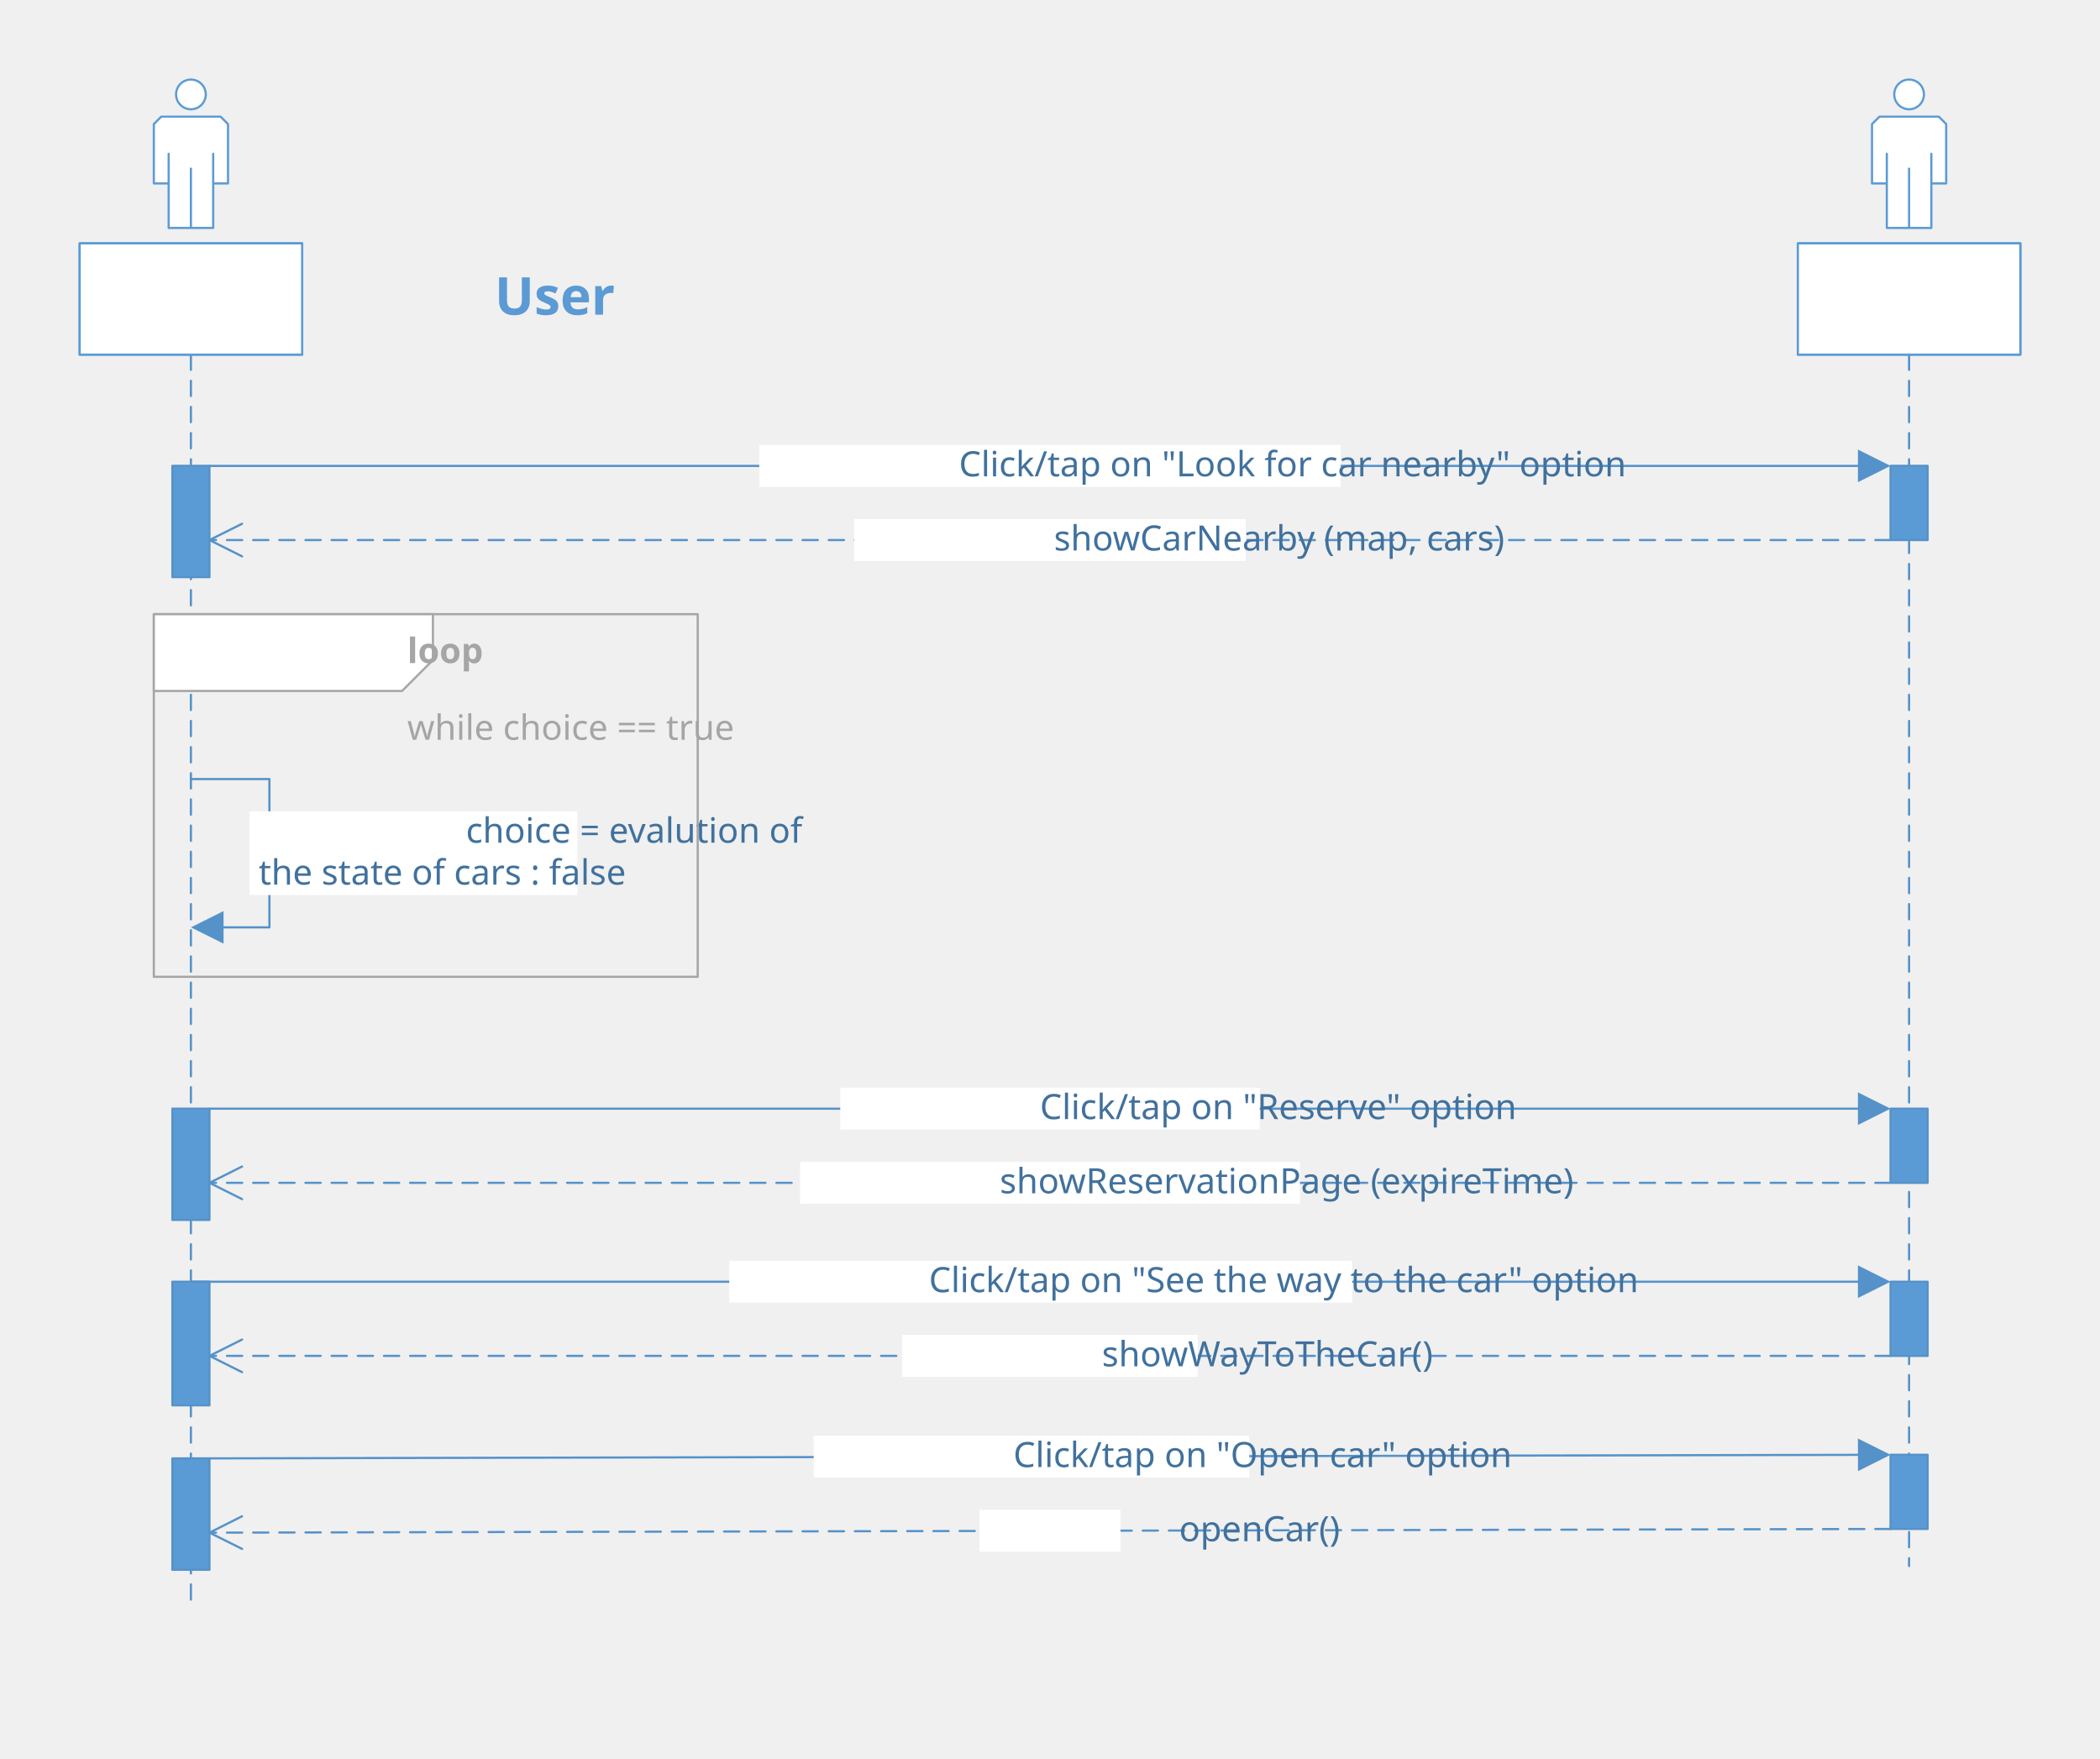
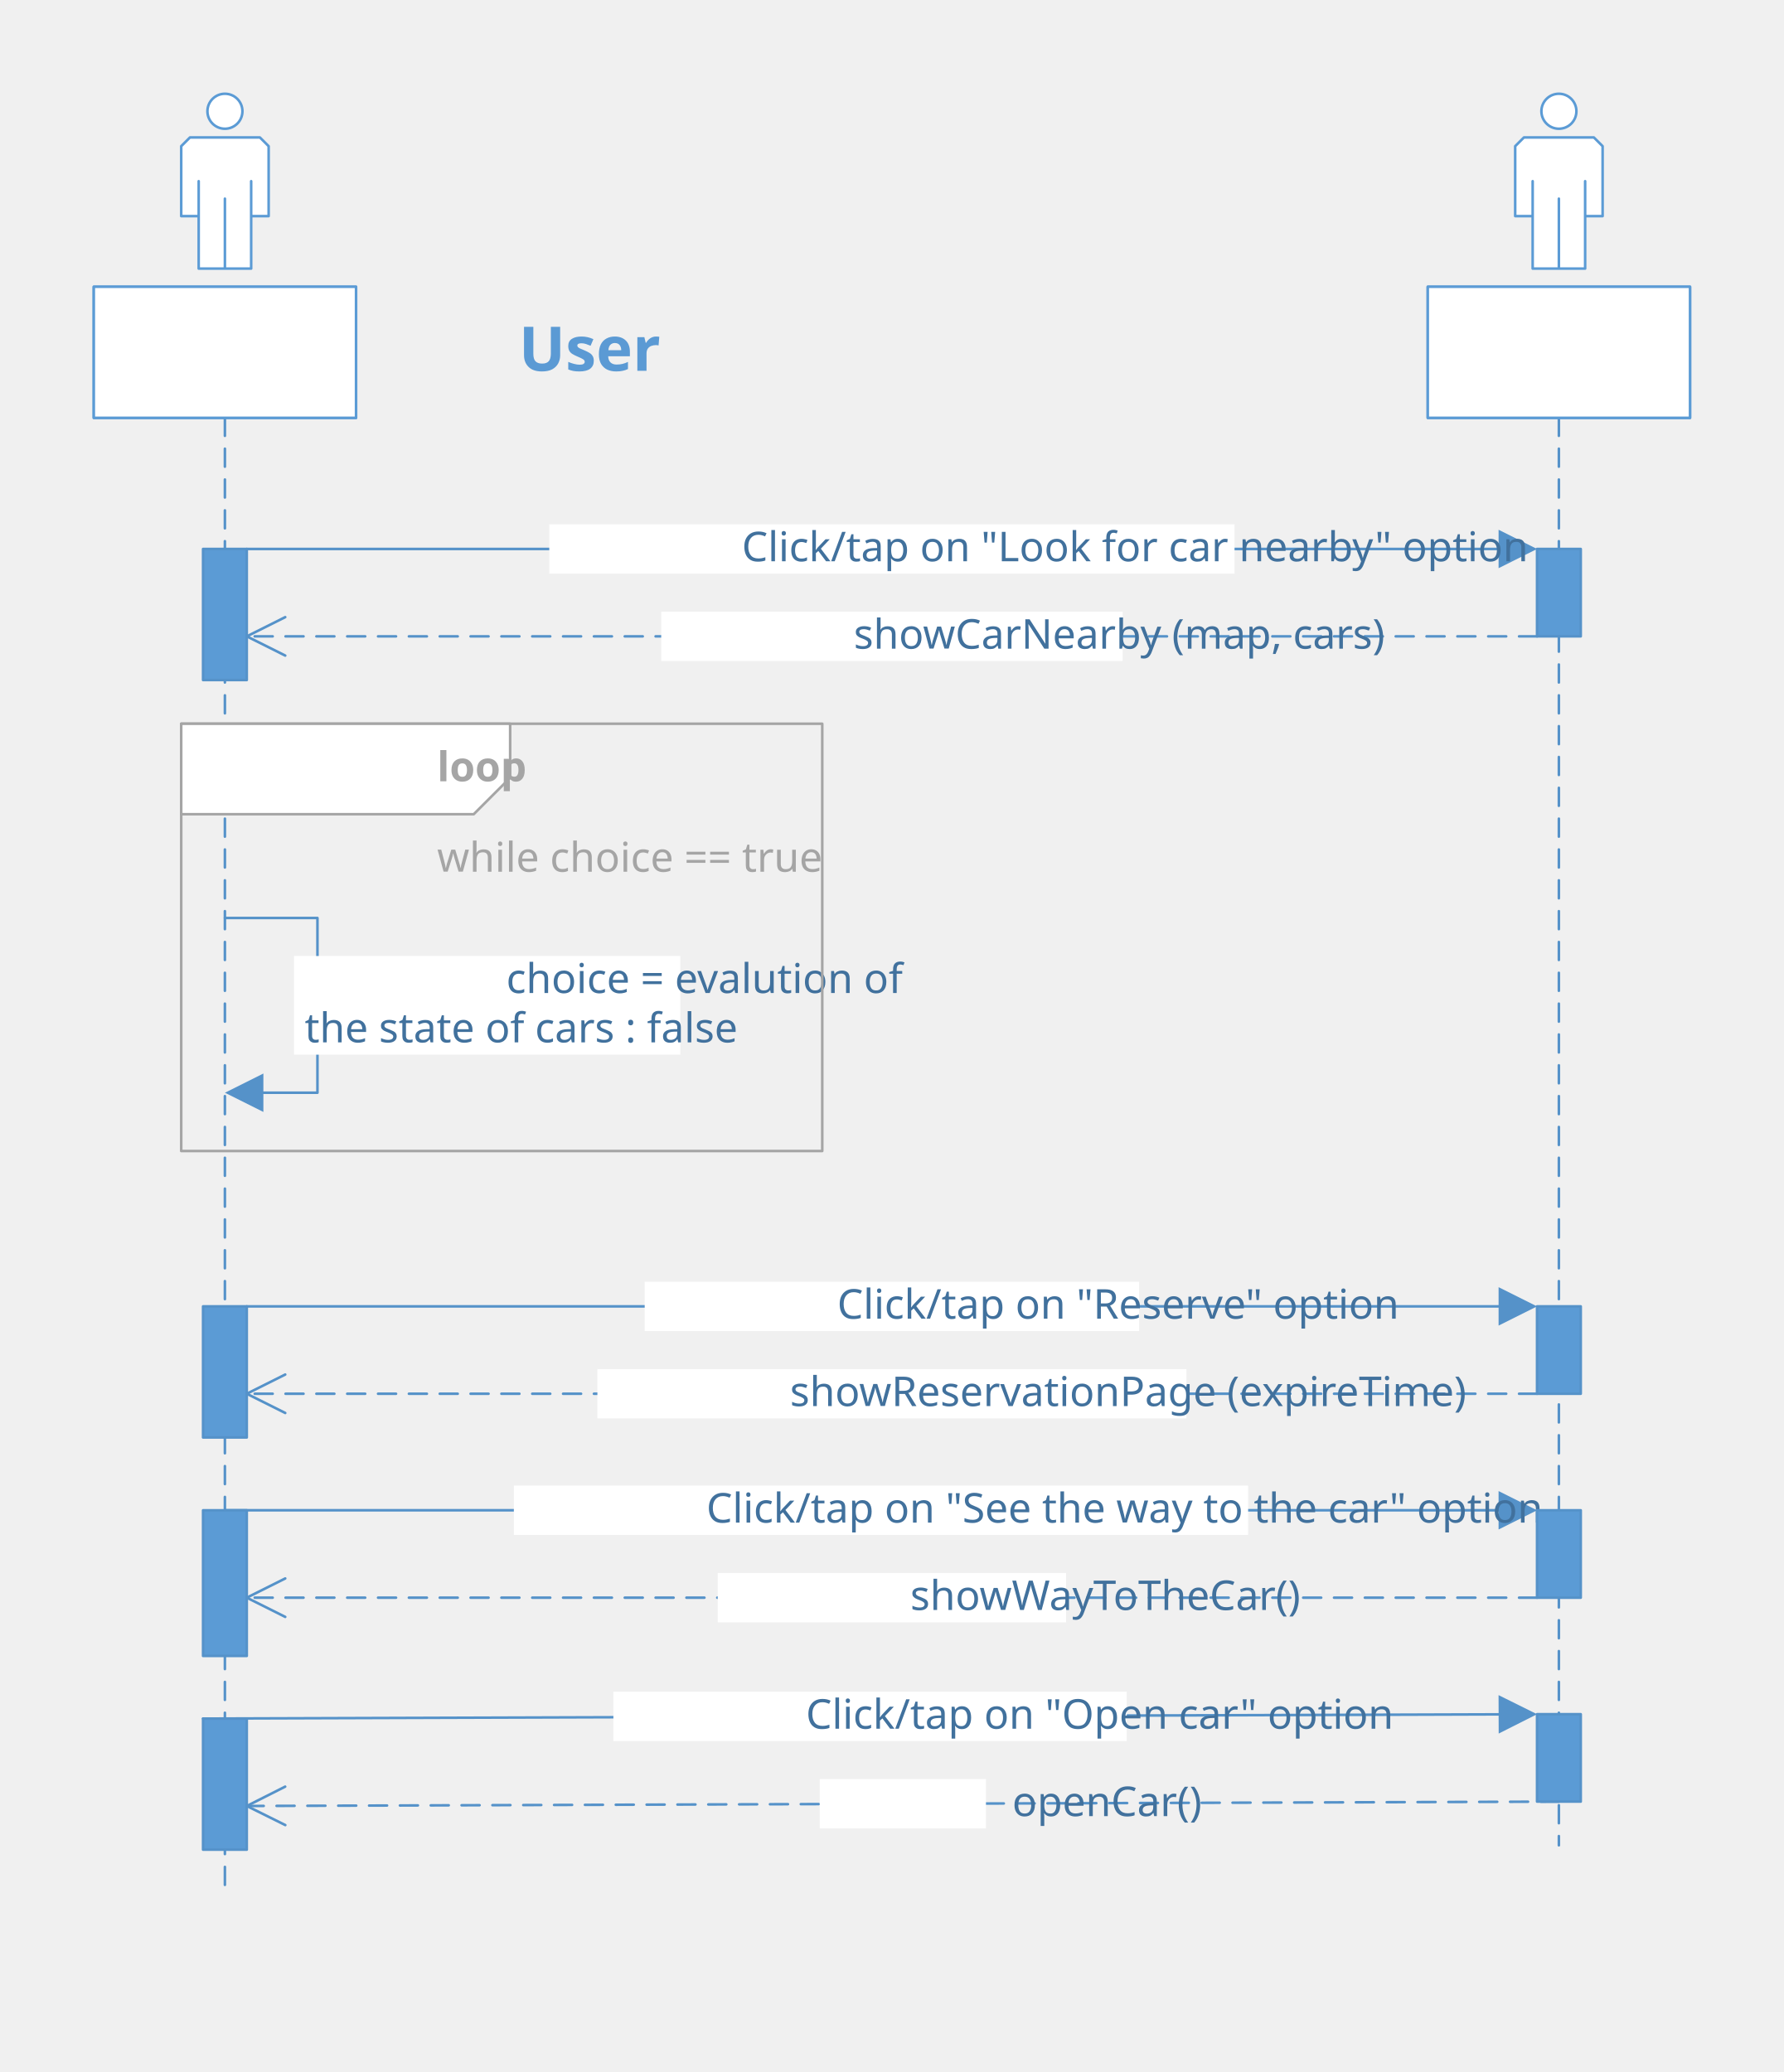
- <svg xmlns="http://www.w3.org/2000/svg" xmlns:ns1="http://schemas.microsoft.com/visio/2003/SVGExtensions/" xmlns:xlink="http://www.w3.org/1999/xlink" width="6.688in" height="5.6in" viewBox="0 0 481.539 403.235" xml:space="preserve" color-interpolation-filters="sRGB" class="st15">
+ <svg xmlns="http://www.w3.org/2000/svg" xmlns:ns1="http://schemas.microsoft.com/visio/2003/SVGExtensions/" xmlns:xlink="http://www.w3.org/1999/xlink" width="4.82in" height="5.6in" viewBox="0 0 347.069 403.235" xml:space="preserve" color-interpolation-filters="sRGB" class="st15">
  <ns1:documentProperties ns1:langID="1040" ns1:metric="true" ns1:viewMarkup="false">
    <ns1:userDefs>
      <ns1:ud ns1:nameU="msvNoAutoConnect" ns1:prompt="" ns1:val="VT0(1):26" />
    </ns1:userDefs>
  </ns1:documentProperties>
  <style type="text/css">
	
		.st1 {fill:#ffffff;stroke:#5b9bd5;stroke-linecap:round;stroke-linejoin:round;stroke-width:0.5}
		.st2 {stroke:#5592c9;stroke-dasharray:3.5,2.5;stroke-linecap:round;stroke-linejoin:round;stroke-width:0.5}
		.st3 {fill:#5b9ad4;font-family:Calibri;font-size:1em;font-weight:bold}
- 		.st4 {marker-end:url(#mrkr4-33);stroke:#5592c9;stroke-linecap:round;stroke-linejoin:round;stroke-width:0.5}
+ 		.st4 {marker-end:url(#mrkr4-32);stroke:#5592c9;stroke-linecap:round;stroke-linejoin:round;stroke-width:0.5}
		.st5 {fill:#5592c9;fill-opacity:1;stroke:#5592c9;stroke-opacity:1;stroke-width:0.134}
		.st6 {fill:#ffffff;stroke:none;stroke-linecap:butt;stroke-width:7.2}
		.st7 {fill:#41719d;font-family:Calibri;font-size:0.667em}
- 		.st8 {marker-end:url(#mrkr3-41);stroke:#5592c9;stroke-dasharray:3.5,2.5;stroke-linecap:round;stroke-linejoin:round;stroke-width:0.5}
+ 		.st8 {marker-end:url(#mrkr3-40);stroke:#5592c9;stroke-dasharray:3.5,2.5;stroke-linecap:round;stroke-linejoin:round;stroke-width:0.5}
		.st9 {font-size:1em}
		.st10 {fill:#a5a5a5;fill-opacity:0;stroke:#a5a5a5;stroke-linecap:round;stroke-linejoin:round;stroke-width:0.5}
		.st11 {fill:#ffffff;stroke:#a5a5a5;stroke-linecap:round;stroke-linejoin:round;stroke-width:0.5}
		.st12 {fill:#a5a5a5;font-family:Calibri;font-size:0.667em;font-weight:bold}
		.st13 {fill:#a5a5a5;font-family:Calibri;font-size:0.667em}
		.st14 {fill:#5b9bd5;stroke:#5592c9;stroke-linecap:round;stroke-linejoin:round;stroke-width:0.5}
		.st15 {fill:none;fill-rule:evenodd;font-size:12px;overflow:visible;stroke-linecap:square;stroke-miterlimit:3}
	
	</style>
  <defs id="Markers">
    <g id="lend4">
      <path d="M 2 1 L 0 0 L 2 -1 L 2 1 " style="stroke:none" />
    </g>
-     <marker id="mrkr4-33" class="st5" ns1:arrowType="4" ns1:arrowSize="3" ns1:setback="14.96" refX="-14.96" orient="auto" markerUnits="strokeWidth" overflow="visible">
+     <marker id="mrkr4-32" class="st5" ns1:arrowType="4" ns1:arrowSize="3" ns1:setback="14.96" refX="-14.96" orient="auto" markerUnits="strokeWidth" overflow="visible">
      <use xlink:href="#lend4" transform="scale(-7.48,-7.48) " />
    </marker>
    <g id="lend3">
      <path d="M 2 1 L 0 0 L 2 -1 " style="stroke-linecap:round;stroke-linejoin:round;fill:none" />
    </g>
-     <marker id="mrkr3-41" class="st5" ns1:arrowType="3" ns1:arrowSize="3" orient="auto" markerUnits="strokeWidth" overflow="visible">
+     <marker id="mrkr3-40" class="st5" ns1:arrowType="3" ns1:arrowSize="3" orient="auto" markerUnits="strokeWidth" overflow="visible">
      <use xlink:href="#lend3" transform="scale(-7.48,-7.48) " />
    </marker>
  </defs>
  <g ns1:mID="0" ns1:index="1" ns1:groupContext="foregroundPage">
    <ns1:userDefs>
      <ns1:ud ns1:nameU="msvThemeOrder" ns1:val="VT0(0):26" />
    </ns1:userDefs>
    <ns1:pageProperties ns1:drawingScale="0.0393701" ns1:pageScale="0.0393701" ns1:drawingUnits="24" ns1:shadowOffsetX="8.50394" ns1:shadowOffsetY="-8.50394" />
    <ns1:layer ns1:name="Connettore" ns1:index="0" />
-     <g id="group1000-1" transform="translate(18.25,-43.2688)" ns1:mID="1000" ns1:groupContext="group">
-       <g id="group6-2" transform="translate(-4.39648E-14,-278.646)" ns1:mID="6" ns1:groupContext="group">
+     <g id="group6-1" transform="translate(18.25,-321.915)" ns1:mID="6" ns1:groupContext="group">
+       <ns1:userDefs>
+         <ns1:ud ns1:nameU="visVersion" ns1:prompt="" ns1:val="VT0(15):26" />
+         <ns1:ud ns1:nameU="ShowActor" ns1:prompt="" ns1:val="VT0(1):5" />
+         <ns1:ud ns1:nameU="ShowDestruction" ns1:prompt="" ns1:val="VT0(0):5" />
+       </ns1:userDefs>
+       <g id="shape7-2" ns1:mID="7" ns1:groupContext="shape">
+         <rect x="0" y="377.724" width="51.024" height="25.512" class="st1" />
+       </g>
+       <g id="shape8-4" ns1:mID="8" ns1:groupContext="shape" transform="translate(17.0079,-29.0551)">
+         <path d="M3.4 403.24 L3.4 386.23 L3.4 393.03 L0 393.03 L0 379.42 L1.7 377.72 L15.31 377.72 L17.01 379.42 L17.01 393.03         L13.61 393.03 L13.61 386.23 L13.61 403.24 L8.5 403.24 L8.5 389.63 L8.5 403.24 L3.4 403.24 ZM11.91 372.62         A3.402 3.402 -180 1 0 5.1 372.62 A3.402 3.402 -180 1 0 11.91 372.62 Z" class="st1" />
+       </g>
+       <g id="shape9-6" ns1:mID="9" ns1:groupContext="shape" transform="translate(17.0079,303.915)">
+ 				</g>
+       <g id="shape10-8" ns1:mID="10" ns1:groupContext="shape" transform="translate(428.747,403.235) rotate(90)">
+         <path d="M0 403.24 L286.3 403.24" class="st2" />
+       </g>
+       <g id="shape6-11" ns1:mID="6" ns1:groupContext="groupContent">
+         <ns1:textBlock ns1:margins="rect(4,4,4,4)" ns1:tabSpace="42.5197" />
+         <ns1:textRect cx="25.512" cy="390.479" width="51.03" height="25.512" />
+         <rect x="0" y="377.724" width="51.024" height="25.512" class="st1" />
+         <text x="14.05" y="394.08" class="st3" ns1:langID="1040">
+           <ns1:paragraph ns1:horizAlign="1" />
+           <ns1:tabList />User</text>
+       </g>
+     </g>
+     <g id="group11-14" transform="translate(277.795,-321.915)" ns1:mID="11" ns1:groupContext="group">
+       <ns1:userDefs>
+         <ns1:ud ns1:nameU="visVersion" ns1:prompt="" ns1:val="VT0(15):26" />
+         <ns1:ud ns1:nameU="ShowActor" ns1:prompt="" ns1:val="VT0(1):5" />
+         <ns1:ud ns1:nameU="ShowDestruction" ns1:prompt="" ns1:val="VT0(0):5" />
+       </ns1:userDefs>
+       <g id="shape12-15" ns1:mID="12" ns1:groupContext="shape">
+         <rect x="0" y="377.724" width="51.024" height="25.512" class="st1" />
+       </g>
+       <g id="shape13-17" ns1:mID="13" ns1:groupContext="shape" transform="translate(17.0079,-29.0551)">
+         <path d="M3.4 403.24 L3.4 386.23 L3.4 393.03 L0 393.03 L0 379.42 L1.7 377.72 L15.31 377.72 L17.01 379.42 L17.01 393.03         L13.61 393.03 L13.61 386.23 L13.61 403.24 L8.5 403.24 L8.5 389.63 L8.5 403.24 L3.4 403.24 ZM11.91 372.62         A3.402 3.402 -180 1 0 5.1 372.62 A3.402 3.402 -180 1 0 11.91 372.62 Z" class="st1" />
+       </g>
+       <g id="shape14-19" ns1:mID="14" ns1:groupContext="shape" transform="translate(17.0079,295.411)">
+ 				</g>
+       <g id="shape15-21" ns1:mID="15" ns1:groupContext="shape" transform="translate(428.747,403.235) rotate(90)">
+         <path d="M0 403.24 L277.8 403.24" class="st2" />
+       </g>
+       <g id="shape11-24" ns1:mID="11" ns1:groupContext="groupContent">
+         <ns1:textBlock ns1:margins="rect(4,4,4,4)" ns1:tabSpace="42.5197" />
+         <ns1:textRect cx="25.512" cy="390.479" width="51.03" height="25.512" />
+         <rect x="0" y="377.724" width="51.024" height="25.512" class="st1" />
+         <text x="5.87" y="394.08" class="st3" ns1:langID="1040">
+           <ns1:paragraph ns1:horizAlign="1" />
+           <ns1:tabList />Sistema</text>
+       </g>
+     </g>
+     <g id="shape16-27" ns1:mID="16" ns1:groupContext="shape" ns1:layerMember="0" transform="translate(48.0138,-289.316)">
+       <ns1:userDefs>
+         <ns1:ud ns1:nameU="IsReturn" ns1:prompt="" ns1:val="VT0(0):5" />
+         <ns1:ud ns1:nameU="IsAsync" ns1:prompt="" ns1:val="VT0(0):26" />
+         <ns1:ud ns1:nameU="IsSelfMessage" ns1:prompt="" ns1:val="VT0(0):5" />
+         <ns1:ud ns1:nameU="visVersion" ns1:prompt="" ns1:val="VT0(15):26" />
+       </ns1:userDefs>
+       <ns1:textBlock ns1:margins="rect(4,4,4,4)" ns1:tabSpace="42.5197" />
+       <ns1:textRect cx="125.521" cy="396.149" width="143.14" height="17.604" />
+       <path d="M0 396.15 L243.56 396.15" class="st4" />
+       <rect ns1:rectContext="textBkgnd" x="58.857" y="391.349" width="133.327" height="9.6" class="st6" />
+       <text x="58.86" y="398.55" class="st7" ns1:langID="1040">
+         <ns1:paragraph ns1:horizAlign="1" />
+         <ns1:tabList />Click/tap on "Look for car nearby" option</text>
+     </g>
+     <g id="shape17-35" ns1:mID="17" ns1:groupContext="shape" ns1:layerMember="0" transform="translate(299.055,-272.308)">
+       <ns1:userDefs>
+         <ns1:ud ns1:nameU="IsReturn" ns1:prompt="" ns1:val="VT0(1):5" />
+         <ns1:ud ns1:nameU="IsAsync" ns1:prompt="" ns1:val="VT0(0):26" />
+         <ns1:ud ns1:nameU="IsSelfMessage" ns1:prompt="" ns1:val="VT0(0):5" />
+         <ns1:ud ns1:nameU="visVersion" ns1:prompt="" ns1:val="VT0(15):26" />
+       </ns1:userDefs>
+       <ns1:textBlock ns1:margins="rect(4,4,4,4)" ns1:tabSpace="42.5197" />
+       <ns1:textRect cx="-125.521" cy="396.149" width="99.59" height="17.604" />
+       <path d="M0 396.15 L-251.04 396.15" class="st8" />
+       <rect ns1:rectContext="textBkgnd" x="-170.405" y="391.349" width="89.77" height="9.6" class="st6" />
+       <text x="-170.41" y="398.55" class="st7" ns1:langID="1040">
+         <ns1:paragraph ns1:horizAlign="1" />
+         <ns1:tabList />showCarNearby (map, cars)</text>
+     </g>
+     <g id="shape22-43" ns1:mID="22" ns1:groupContext="shape" ns1:layerMember="0" transform="translate(36.6752,-224.592)">
+       <ns1:userDefs>
+         <ns1:ud ns1:nameU="IsReturn" ns1:prompt="" ns1:val="VT0(0):5" />
+         <ns1:ud ns1:nameU="IsAsync" ns1:prompt="" ns1:val="VT0(0):26" />
+         <ns1:ud ns1:nameU="IsSelfMessage" ns1:prompt="" ns1:val="VT0(1):5" />
+         <ns1:ud ns1:nameU="visVersion" ns1:prompt="" ns1:val="VT0(15):26" />
+       </ns1:userDefs>
+       <ns1:textBlock ns1:margins="rect(4,4,4,4)" ns1:tabSpace="42.5197" />
+       <ns1:textRect cx="58.11" cy="420.243" width="84.98" height="27.203" />
+       <path d="M7.09 403.24 L25.09 403.24 L25.09 437.25 L14.57 437.25" class="st4" />
+       <rect ns1:rectContext="textBkgnd" x="20.527" y="410.644" width="75.167" height="19.2" class="st6" />
+       <text x="24.37" y="417.84" class="st7" ns1:langID="1040">
+         <ns1:paragraph ns1:horizAlign="1" />
+         <ns1:tabList />choice = evalution of<ns1:newlineChar />
+         <tspan x="20.53" dy="1.2em" class="st9"> </tspan>the state of cars : false</text>
+     </g>
+     <g id="group23-51" transform="translate(35.2579,-179.237)" ns1:mID="23" ns1:groupContext="group">
+       <ns1:userDefs>
+         <ns1:ud ns1:nameU="visVersion" ns1:prompt="" ns1:val="VT0(15):26" />
+       </ns1:userDefs>
+       <g id="shape23-52" ns1:mID="23" ns1:groupContext="groupContent">
+         <rect x="0" y="320.086" width="124.724" height="83.15" class="st10" />
+       </g>
+       <g id="shape24-54" ns1:mID="24" ns1:groupContext="shape" transform="translate(0,-65.546)">
        <ns1:userDefs>
-           <ns1:ud ns1:nameU="visVersion" ns1:prompt="" ns1:val="VT0(15):26" />
-           <ns1:ud ns1:nameU="ShowActor" ns1:prompt="" ns1:val="VT0(1):5" />
-           <ns1:ud ns1:nameU="ShowDestruction" ns1:prompt="" ns1:val="VT0(0):5" />
-         </ns1:userDefs>
-         <g id="shape7-3" ns1:mID="7" ns1:groupContext="shape">
-           <rect x="0" y="377.724" width="51.024" height="25.512" class="st1" />
-         </g>
-         <g id="shape8-5" ns1:mID="8" ns1:groupContext="shape" transform="translate(17.0079,-29.0551)">
-           <path d="M3.4 403.24 L3.4 386.23 L3.4 393.03 L0 393.03 L0 379.42 L1.7 377.72 L15.31 377.72 L17.01 379.42 L17.01          393.03 L13.61 393.03 L13.61 386.23 L13.61 403.24 L8.5 403.24 L8.5 389.63 L8.5 403.24 L3.4 403.24          ZM11.91 372.62 A3.402 3.402 -180 1 0 5.1 372.62 A3.402 3.402 -180 1 0 11.91 372.62 Z" class="st1" />
-         </g>
-         <g id="shape9-7" ns1:mID="9" ns1:groupContext="shape" transform="translate(17.0079,303.915)">
- 					</g>
-         <g id="shape10-9" ns1:mID="10" ns1:groupContext="shape" transform="translate(428.747,403.235) rotate(90)">
-           <path d="M0 403.24 L286.3 403.24" class="st2" />
-         </g>
-         <g id="shape6-12" ns1:mID="6" ns1:groupContext="groupContent">
-           <ns1:textBlock ns1:margins="rect(4,4,4,4)" ns1:tabSpace="42.5197" />
-           <ns1:textRect cx="25.512" cy="390.479" width="51.03" height="25.512" />
-           <rect x="0" y="377.724" width="51.024" height="25.512" class="st1" />
-           <text x="14.05" y="394.08" class="st3" ns1:langID="1040">
-             <ns1:paragraph ns1:horizAlign="1" />
-             <ns1:tabList />User</text>
-         </g>
-       </g>
-       <g id="group11-15" transform="translate(394.016,-278.646)" ns1:mID="11" ns1:groupContext="group">
-         <ns1:userDefs>
-           <ns1:ud ns1:nameU="visVersion" ns1:prompt="" ns1:val="VT0(15):26" />
-           <ns1:ud ns1:nameU="ShowActor" ns1:prompt="" ns1:val="VT0(1):5" />
-           <ns1:ud ns1:nameU="ShowDestruction" ns1:prompt="" ns1:val="VT0(0):5" />
-         </ns1:userDefs>
-         <g id="shape12-16" ns1:mID="12" ns1:groupContext="shape">
-           <rect x="0" y="377.724" width="51.024" height="25.512" class="st1" />
-         </g>
-         <g id="shape13-18" ns1:mID="13" ns1:groupContext="shape" transform="translate(17.0079,-29.0551)">
-           <path d="M3.4 403.24 L3.4 386.23 L3.4 393.03 L0 393.03 L0 379.42 L1.7 377.72 L15.31 377.72 L17.01 379.42 L17.01          393.03 L13.61 393.03 L13.61 386.23 L13.61 403.24 L8.5 403.24 L8.5 389.63 L8.5 403.24 L3.4 403.24          ZM11.91 372.62 A3.402 3.402 -180 1 0 5.1 372.62 A3.402 3.402 -180 1 0 11.91 372.62 Z" class="st1" />
-         </g>
-         <g id="shape14-20" ns1:mID="14" ns1:groupContext="shape" transform="translate(17.0079,295.411)">
- 					</g>
-         <g id="shape15-22" ns1:mID="15" ns1:groupContext="shape" transform="translate(428.747,403.235) rotate(90)">
-           <path d="M0 403.24 L277.8 403.24" class="st2" />
-         </g>
-         <g id="shape11-25" ns1:mID="11" ns1:groupContext="groupContent">
-           <ns1:textBlock ns1:margins="rect(4,4,4,4)" ns1:tabSpace="42.5197" />
-           <ns1:textRect cx="25.512" cy="390.479" width="51.03" height="25.512" />
-           <rect x="0" y="377.724" width="51.024" height="25.512" class="st1" />
-           <text x="5.87" y="394.08" class="st3" ns1:langID="1040">
-             <ns1:paragraph ns1:horizAlign="1" />
-             <ns1:tabList />Sistema</text>
-         </g>
-       </g>
-       <g id="shape16-28" ns1:mID="16" ns1:groupContext="shape" ns1:layerMember="0" transform="translate(29.7638,-246.047)">
-         <ns1:userDefs>
-           <ns1:ud ns1:nameU="IsReturn" ns1:prompt="" ns1:val="VT0(0):5" />
-           <ns1:ud ns1:nameU="IsAsync" ns1:prompt="" ns1:val="VT0(0):26" />
-           <ns1:ud ns1:nameU="IsSelfMessage" ns1:prompt="" ns1:val="VT0(0):5" />
-           <ns1:ud ns1:nameU="visVersion" ns1:prompt="" ns1:val="VT0(15):26" />
+           <ns1:ud ns1:nameU="FoldSize" ns1:prompt="" ns1:val="VT0(0.098425196850394):24" />
+           <ns1:ud ns1:nameU="BackFillColor" ns1:prompt="" ns1:val="VT5(#96afcf)" />
+           <ns1:ud ns1:nameU="BackLineColor" ns1:prompt="" ns1:val="VT5(#1f477d)" />
+           <ns1:ud ns1:nameU="BackCharColor" ns1:prompt="" ns1:val="VT5(#000000)" />
+           <ns1:ud ns1:nameU="DarkerColor" ns1:prompt="" ns1:val="VT5(#000000)" />
+           <ns1:ud ns1:nameU="BackFillColor" ns1:prompt="" ns1:val="VT5(#a5a5a5)" />
+           <ns1:ud ns1:nameU="BackLineColor" ns1:prompt="" ns1:val="VT5(#a5a5a5)" />
+           <ns1:ud ns1:nameU="BackCharColor" ns1:prompt="" ns1:val="VT5(#ffffff)" />
+           <ns1:ud ns1:nameU="DarkerColor" ns1:prompt="" ns1:val="VT5(#a5a5a5)" />
        </ns1:userDefs>
        <ns1:textBlock ns1:margins="rect(4,4,4,4)" ns1:tabSpace="42.5197" />
-         <ns1:textRect cx="192.756" cy="396.149" width="143.14" height="17.604" />
-         <path d="M0 396.15 L378.03 396.15" class="st4" />
-         <rect ns1:rectContext="textBkgnd" x="126.092" y="391.349" width="133.327" height="9.6" class="st6" />
-         <text x="126.09" y="398.55" class="st7" ns1:langID="1040">
-           <ns1:paragraph ns1:horizAlign="1" />
-           <ns1:tabList />Click/tap on "Look for car nearby" option</text>
-       </g>
-       <g id="shape17-36" ns1:mID="17" ns1:groupContext="shape" ns1:layerMember="0" transform="translate(415.276,-229.039)">
+         <ns1:textRect cx="32" cy="394.434" width="64" height="17.604" />
+         <path d="M0 403.24 L56.91 403.24 L64 396.15 L64 385.63 L0 385.63 L0 403.24 Z" class="st11" />
+         <text x="4" y="396.83" class="st12" ns1:langID="1040">
+           <ns1:paragraph />
+           <ns1:tabList />loop</text>
+       </g>
+       <g id="shape25-57" ns1:mID="25" ns1:groupContext="shape" transform="translate(0,-47.9425)">
        <ns1:userDefs>
-           <ns1:ud ns1:nameU="IsReturn" ns1:prompt="" ns1:val="VT0(1):5" />
-           <ns1:ud ns1:nameU="IsAsync" ns1:prompt="" ns1:val="VT0(0):26" />
-           <ns1:ud ns1:nameU="IsSelfMessage" ns1:prompt="" ns1:val="VT0(0):5" />
-           <ns1:ud ns1:nameU="visVersion" ns1:prompt="" ns1:val="VT0(15):26" />
+           <ns1:ud ns1:nameU="msvQuickStyleVariationRestore" ns1:prompt="" ns1:val="VT0(2):26" />
        </ns1:userDefs>
        <ns1:textBlock ns1:margins="rect(4,4,4,4)" ns1:tabSpace="42.5197" />
-         <ns1:textRect cx="-192.756" cy="396.149" width="99.59" height="17.604" />
-         <path d="M0 396.15 L-385.51 396.15" class="st8" />
-         <rect ns1:rectContext="textBkgnd" x="-237.641" y="391.349" width="89.77" height="9.6" class="st6" />
-         <text x="-237.64" y="398.55" class="st7" ns1:langID="1040">
-           <ns1:paragraph ns1:horizAlign="1" />
-           <ns1:tabList />showCarNearby (map, cars)</text>
-       </g>
-       <g id="shape22-44" ns1:mID="22" ns1:groupContext="shape" ns1:layerMember="0" transform="translate(18.4252,-181.323)">
-         <ns1:userDefs>
-           <ns1:ud ns1:nameU="IsReturn" ns1:prompt="" ns1:val="VT0(0):5" />
-           <ns1:ud ns1:nameU="IsAsync" ns1:prompt="" ns1:val="VT0(0):26" />
-           <ns1:ud ns1:nameU="IsSelfMessage" ns1:prompt="" ns1:val="VT0(1):5" />
-           <ns1:ud ns1:nameU="visVersion" ns1:prompt="" ns1:val="VT0(15):26" />
-         </ns1:userDefs>
-         <ns1:textBlock ns1:margins="rect(4,4,4,4)" ns1:tabSpace="42.5197" />
-         <ns1:textRect cx="58.11" cy="420.243" width="84.98" height="27.203" />
-         <path d="M7.09 403.24 L25.09 403.24 L25.09 437.25 L14.57 437.25" class="st4" />
-         <rect ns1:rectContext="textBkgnd" x="20.527" y="410.644" width="75.167" height="19.2" class="st6" />
-         <text x="24.37" y="417.84" class="st7" ns1:langID="1040">
-           <ns1:paragraph ns1:horizAlign="1" />
-           <ns1:tabList />choice = evalution of<ns1:newlineChar />
-           <tspan x="20.53" dy="1.2em" class="st9"> </tspan>the state of cars : false</text>
-       </g>
-       <g id="group23-52" transform="translate(17.0079,-135.969)" ns1:mID="23" ns1:groupContext="group">
-         <ns1:userDefs>
-           <ns1:ud ns1:nameU="visVersion" ns1:prompt="" ns1:val="VT0(15):26" />
-         </ns1:userDefs>
-         <g id="shape23-53" ns1:mID="23" ns1:groupContext="groupContent">
-           <rect x="0" y="320.086" width="124.724" height="83.15" class="st10" />
-         </g>
-         <g id="shape24-55" ns1:mID="24" ns1:groupContext="shape" transform="translate(0,-65.546)">
-           <ns1:userDefs>
-             <ns1:ud ns1:nameU="FoldSize" ns1:prompt="" ns1:val="VT0(0.098425196850394):24" />
-             <ns1:ud ns1:nameU="BackFillColor" ns1:prompt="" ns1:val="VT5(#96afcf)" />
-             <ns1:ud ns1:nameU="BackLineColor" ns1:prompt="" ns1:val="VT5(#1f477d)" />
-             <ns1:ud ns1:nameU="BackCharColor" ns1:prompt="" ns1:val="VT5(#000000)" />
-             <ns1:ud ns1:nameU="DarkerColor" ns1:prompt="" ns1:val="VT5(#000000)" />
-             <ns1:ud ns1:nameU="BackFillColor" ns1:prompt="" ns1:val="VT5(#a5a5a5)" />
-             <ns1:ud ns1:nameU="BackLineColor" ns1:prompt="" ns1:val="VT5(#a5a5a5)" />
-             <ns1:ud ns1:nameU="BackCharColor" ns1:prompt="" ns1:val="VT5(#ffffff)" />
-             <ns1:ud ns1:nameU="DarkerColor" ns1:prompt="" ns1:val="VT5(#a5a5a5)" />
-           </ns1:userDefs>
-           <ns1:textBlock ns1:margins="rect(4,4,4,4)" ns1:tabSpace="42.5197" />
-           <ns1:textRect cx="32" cy="394.434" width="64" height="17.604" />
-           <path d="M0 403.24 L56.91 403.24 L64 396.15 L64 385.63 L0 385.63 L0 403.24 Z" class="st11" />
-           <text x="4" y="396.83" class="st12" ns1:langID="1040">
-             <ns1:paragraph />
-             <ns1:tabList />loop</text>
-         </g>
-         <g id="shape25-58" ns1:mID="25" ns1:groupContext="shape" transform="translate(0,-47.9425)">
-           <ns1:userDefs>
-             <ns1:ud ns1:nameU="msvQuickStyleVariationRestore" ns1:prompt="" ns1:val="VT0(2):26" />
-           </ns1:userDefs>
-           <ns1:textBlock ns1:margins="rect(4,4,4,4)" ns1:tabSpace="42.5197" />
-           <ns1:textRect cx="37.718" cy="394.434" width="75.44" height="17.604" />
-           <text x="4" y="396.83" class="st13" ns1:langID="1040">
-             <ns1:paragraph />
-             <ns1:tabList />while choice == true</text>
-         </g>
-       </g>
-       <g id="shape26-60" ns1:mID="26" ns1:groupContext="shape" ns1:layerMember="0" transform="translate(29.7638,-98.6457)">
-         <ns1:userDefs>
-           <ns1:ud ns1:nameU="IsReturn" ns1:prompt="" ns1:val="VT0(0):5" />
-           <ns1:ud ns1:nameU="IsAsync" ns1:prompt="" ns1:val="VT0(0):26" />
-           <ns1:ud ns1:nameU="IsSelfMessage" ns1:prompt="" ns1:val="VT0(0):5" />
-           <ns1:ud ns1:nameU="visVersion" ns1:prompt="" ns1:val="VT0(15):26" />
-         </ns1:userDefs>
-         <ns1:textBlock ns1:margins="rect(4,4,4,4)" ns1:tabSpace="42.5197" />
-         <ns1:textRect cx="192.756" cy="396.149" width="106.02" height="17.604" />
-         <path d="M0 396.15 L378.03 396.15" class="st4" />
-         <rect ns1:rectContext="textBkgnd" x="144.657" y="391.349" width="96.198" height="9.6" class="st6" />
-         <text x="144.66" y="398.55" class="st7" ns1:langID="1040">
-           <ns1:paragraph ns1:horizAlign="1" />
-           <ns1:tabList />Click/tap on "Reserve" option</text>
-       </g>
-       <g id="shape27-67" ns1:mID="27" ns1:groupContext="shape" ns1:layerMember="0" transform="translate(415.276,-81.6378)">
-         <ns1:userDefs>
-           <ns1:ud ns1:nameU="IsReturn" ns1:prompt="" ns1:val="VT0(1):5" />
-           <ns1:ud ns1:nameU="IsAsync" ns1:prompt="" ns1:val="VT0(0):26" />
-           <ns1:ud ns1:nameU="IsSelfMessage" ns1:prompt="" ns1:val="VT0(0):5" />
-           <ns1:ud ns1:nameU="visVersion" ns1:prompt="" ns1:val="VT0(15):26" />
-         </ns1:userDefs>
-         <ns1:textBlock ns1:margins="rect(4,4,4,4)" ns1:tabSpace="42.5197" />
-         <ns1:textRect cx="-192.756" cy="396.149" width="124.42" height="17.604" />
-         <path d="M0 396.15 L-385.51 396.15" class="st8" />
-         <rect ns1:rectContext="textBkgnd" x="-250.058" y="391.349" width="114.604" height="9.6" class="st6" />
-         <text x="-250.06" y="398.55" class="st7" ns1:langID="1040">
-           <ns1:paragraph ns1:horizAlign="1" />
-           <ns1:tabList />showReservationPage (expireTime)</text>
-       </g>
-       <g id="shape31-74" ns1:mID="31" ns1:groupContext="shape" ns1:layerMember="0" transform="translate(25.5118,-73.1339)">
-         <ns1:userDefs>
-           <ns1:ud ns1:nameU="IsReturn" ns1:prompt="" ns1:val="VT0(0):5" />
-           <ns1:ud ns1:nameU="IsAsync" ns1:prompt="" ns1:val="VT0(0):26" />
-           <ns1:ud ns1:nameU="IsSelfMessage" ns1:prompt="" ns1:val="VT0(0):5" />
-           <ns1:ud ns1:nameU="visVersion" ns1:prompt="" ns1:val="VT0(15):26" />
-         </ns1:userDefs>
-         <ns1:textBlock ns1:margins="rect(4,4,4,4)" ns1:tabSpace="42.5197" />
-         <ns1:textRect cx="194.882" cy="410.322" width="152.68" height="17.604" />
-         <path d="M0 410.32 L382.28 410.32" class="st4" />
-         <rect ns1:rectContext="textBkgnd" x="123.451" y="405.522" width="142.862" height="9.6" class="st6" />
-         <text x="123.45" y="412.72" class="st7" ns1:langID="1040">
-           <ns1:paragraph ns1:horizAlign="1" />
-           <ns1:tabList />Click/tap on "See the way to the car" option</text>
-       </g>
-       <g id="shape32-81" ns1:mID="32" ns1:groupContext="shape" ns1:layerMember="0" transform="translate(415.276,-56.126)">
-         <ns1:userDefs>
-           <ns1:ud ns1:nameU="IsReturn" ns1:prompt="" ns1:val="VT0(1):5" />
-           <ns1:ud ns1:nameU="IsAsync" ns1:prompt="" ns1:val="VT0(0):26" />
-           <ns1:ud ns1:nameU="IsSelfMessage" ns1:prompt="" ns1:val="VT0(0):5" />
-           <ns1:ud ns1:nameU="visVersion" ns1:prompt="" ns1:val="VT0(15):26" />
-         </ns1:userDefs>
-         <ns1:textBlock ns1:margins="rect(4,4,4,4)" ns1:tabSpace="42.5197" />
-         <ns1:textRect cx="-192.756" cy="410.322" width="77.59" height="17.604" />
-         <path d="M0 410.32 L-385.51 410.32" class="st8" />
-         <rect ns1:rectContext="textBkgnd" x="-226.644" y="405.522" width="67.777" height="9.6" class="st6" />
-         <text x="-226.64" y="412.72" class="st7" ns1:langID="1040">
-           <ns1:paragraph ns1:horizAlign="1" />
-           <ns1:tabList />showWayToTheCar()</text>
-       </g>
-       <g id="shape34-88" ns1:mID="34" ns1:groupContext="shape" transform="translate(-373.472,365.535) rotate(-90)">
-         <ns1:userDefs>
-           <ns1:ud ns1:nameU="visVersion" ns1:prompt="" ns1:val="VT0(15):26" />
-         </ns1:userDefs>
-         <rect x="0" y="394.731" width="28.346" height="8.504" class="st14" />
-       </g>
-       <g id="shape35-90" ns1:mID="35" ns1:groupContext="shape" ns1:layerMember="0" transform="translate(21.2598,-18.8504)">
-         <ns1:userDefs>
-           <ns1:ud ns1:nameU="IsReturn" ns1:prompt="" ns1:val="VT0(0):5" />
-           <ns1:ud ns1:nameU="IsAsync" ns1:prompt="" ns1:val="VT0(0):26" />
-           <ns1:ud ns1:nameU="IsSelfMessage" ns1:prompt="" ns1:val="VT0(0):5" />
-           <ns1:ud ns1:nameU="visVersion" ns1:prompt="" ns1:val="VT0(15):26" />
-         </ns1:userDefs>
-         <ns1:textBlock ns1:margins="rect(4,4,4,4)" ns1:tabSpace="42.5197" />
-         <ns1:textRect cx="197.008" cy="396.149" width="109.7" height="17.604" />
-         <path d="M0 396.57 L386.54 395.74" class="st4" />
-         <rect ns1:rectContext="textBkgnd" x="147.069" y="391.349" width="99.878" height="9.6" class="st6" />
-         <text x="147.07" y="398.55" class="st7" ns1:langID="1040">
-           <ns1:paragraph ns1:horizAlign="1" />
-           <ns1:tabList />Click/tap on "Open car" option</text>
-       </g>
-       <g id="shape36-97" ns1:mID="36" ns1:groupContext="shape" ns1:layerMember="0" transform="translate(415.276,-16.0157)">
-         <ns1:userDefs>
-           <ns1:ud ns1:nameU="IsReturn" ns1:prompt="" ns1:val="VT0(1):5" />
-           <ns1:ud ns1:nameU="IsAsync" ns1:prompt="" ns1:val="VT0(0):26" />
-           <ns1:ud ns1:nameU="IsSelfMessage" ns1:prompt="" ns1:val="VT0(0):5" />
-           <ns1:ud ns1:nameU="visVersion" ns1:prompt="" ns1:val="VT0(15):26" />
-         </ns1:userDefs>
-         <ns1:textBlock ns1:margins="rect(4,4,4,4)" ns1:tabSpace="42.5197" />
-         <ns1:textRect cx="-192.756" cy="410.322" width="42.16" height="17.604" />
-         <path d="M0 409.9 L-385.51 410.75" class="st8" />
-         <rect ns1:rectContext="textBkgnd" x="-208.928" y="405.522" width="32.344" height="9.6" class="st6" />
-         <text x="-208.93" y="412.72" class="st7" ns1:langID="1040">
-           <ns1:paragraph ns1:horizAlign="1" />
-           <ns1:tabList />openCar()</text>
-       </g>
-       <g id="shape37-104" ns1:mID="37" ns1:groupContext="shape" transform="translate(-373.472,175.613) rotate(-90)">
-         <ns1:userDefs>
-           <ns1:ud ns1:nameU="visVersion" ns1:prompt="" ns1:val="VT0(15):26" />
-         </ns1:userDefs>
-         <rect x="0" y="394.731" width="25.512" height="8.504" class="st14" />
-       </g>
-       <g id="shape38-106" ns1:mID="38" ns1:groupContext="shape" transform="translate(20.5441,167.109) rotate(-90)">
-         <ns1:userDefs>
-           <ns1:ud ns1:nameU="visVersion" ns1:prompt="" ns1:val="VT0(15):26" />
-         </ns1:userDefs>
-         <rect x="0" y="394.731" width="17.008" height="8.504" class="st14" />
-       </g>
-       <g id="shape39-108" ns1:mID="39" ns1:groupContext="shape" transform="translate(-373.472,323.015) rotate(-90)">
-         <ns1:userDefs>
-           <ns1:ud ns1:nameU="visVersion" ns1:prompt="" ns1:val="VT0(15):26" />
-         </ns1:userDefs>
-         <rect x="0" y="394.731" width="25.512" height="8.504" class="st14" />
-       </g>
-       <g id="shape40-110" ns1:mID="40" ns1:groupContext="shape" transform="translate(20.5441,314.511) rotate(-90)">
-         <ns1:userDefs>
-           <ns1:ud ns1:nameU="visVersion" ns1:prompt="" ns1:val="VT0(15):26" />
-         </ns1:userDefs>
-         <rect x="0" y="394.731" width="17.008" height="8.504" class="st14" />
-       </g>
-       <g id="shape41-112" ns1:mID="41" ns1:groupContext="shape" transform="translate(20.5441,354.196) rotate(-90)">
-         <ns1:userDefs>
-           <ns1:ud ns1:nameU="visVersion" ns1:prompt="" ns1:val="VT0(15):26" />
-         </ns1:userDefs>
-         <rect x="0" y="394.731" width="17.008" height="8.504" class="st14" />
-       </g>
-       <g id="shape42-114" ns1:mID="42" ns1:groupContext="shape" transform="translate(-373.472,403.235) rotate(-90)">
-         <ns1:userDefs>
-           <ns1:ud ns1:nameU="visVersion" ns1:prompt="" ns1:val="VT0(15):26" />
-         </ns1:userDefs>
-         <rect x="0" y="394.731" width="25.512" height="8.504" class="st14" />
-       </g>
-       <g id="shape43-116" ns1:mID="43" ns1:groupContext="shape" transform="translate(20.5441,393.881) rotate(-90)">
-         <ns1:userDefs>
-           <ns1:ud ns1:nameU="visVersion" ns1:prompt="" ns1:val="VT0(15):26" />
-         </ns1:userDefs>
-         <rect x="0" y="394.731" width="17.008" height="8.504" class="st14" />
-       </g>
+         <ns1:textRect cx="37.718" cy="394.434" width="75.44" height="17.604" />
+         <text x="4" y="396.83" class="st13" ns1:langID="1040">
+           <ns1:paragraph />
+           <ns1:tabList />while choice == true</text>
+       </g>
+     </g>
+     <g id="shape26-59" ns1:mID="26" ns1:groupContext="shape" ns1:layerMember="0" transform="translate(48.0138,-141.915)">
+       <ns1:userDefs>
+         <ns1:ud ns1:nameU="IsReturn" ns1:prompt="" ns1:val="VT0(0):5" />
+         <ns1:ud ns1:nameU="IsAsync" ns1:prompt="" ns1:val="VT0(0):26" />
+         <ns1:ud ns1:nameU="IsSelfMessage" ns1:prompt="" ns1:val="VT0(0):5" />
+         <ns1:ud ns1:nameU="visVersion" ns1:prompt="" ns1:val="VT0(15):26" />
+       </ns1:userDefs>
+       <ns1:textBlock ns1:margins="rect(4,4,4,4)" ns1:tabSpace="42.5197" />
+       <ns1:textRect cx="125.521" cy="396.149" width="106.02" height="17.604" />
+       <path d="M0 396.15 L243.56 396.15" class="st4" />
+       <rect ns1:rectContext="textBkgnd" x="77.422" y="391.349" width="96.198" height="9.6" class="st6" />
+       <text x="77.42" y="398.55" class="st7" ns1:langID="1040">
+         <ns1:paragraph ns1:horizAlign="1" />
+         <ns1:tabList />Click/tap on "Reserve" option</text>
+     </g>
+     <g id="shape27-66" ns1:mID="27" ns1:groupContext="shape" ns1:layerMember="0" transform="translate(299.055,-139.08)">
+       <ns1:userDefs>
+         <ns1:ud ns1:nameU="IsReturn" ns1:prompt="" ns1:val="VT0(1):5" />
+         <ns1:ud ns1:nameU="IsAsync" ns1:prompt="" ns1:val="VT0(0):26" />
+         <ns1:ud ns1:nameU="IsSelfMessage" ns1:prompt="" ns1:val="VT0(0):5" />
+         <ns1:ud ns1:nameU="visVersion" ns1:prompt="" ns1:val="VT0(15):26" />
+       </ns1:userDefs>
+       <ns1:textBlock ns1:margins="rect(4,4,4,4)" ns1:tabSpace="42.5197" />
+       <ns1:textRect cx="-125.521" cy="410.322" width="124.42" height="17.604" />
+       <path d="M0 410.32 L-251.04 410.32" class="st8" />
+       <rect ns1:rectContext="textBkgnd" x="-182.823" y="405.522" width="114.604" height="9.6" class="st6" />
+       <text x="-182.82" y="412.72" class="st7" ns1:langID="1040">
+         <ns1:paragraph ns1:horizAlign="1" />
+         <ns1:tabList />showReservationPage (expireTime)</text>
+     </g>
+     <g id="shape31-73" ns1:mID="31" ns1:groupContext="shape" ns1:layerMember="0" transform="translate(43.7618,-116.403)">
+       <ns1:userDefs>
+         <ns1:ud ns1:nameU="IsReturn" ns1:prompt="" ns1:val="VT0(0):5" />
+         <ns1:ud ns1:nameU="IsAsync" ns1:prompt="" ns1:val="VT0(0):26" />
+         <ns1:ud ns1:nameU="IsSelfMessage" ns1:prompt="" ns1:val="VT0(0):5" />
+         <ns1:ud ns1:nameU="visVersion" ns1:prompt="" ns1:val="VT0(15):26" />
+       </ns1:userDefs>
+       <ns1:textBlock ns1:margins="rect(4,4,4,4)" ns1:tabSpace="42.5197" />
+       <ns1:textRect cx="127.647" cy="410.322" width="152.68" height="17.604" />
+       <path d="M0 410.32 L247.81 410.32" class="st4" />
+       <rect ns1:rectContext="textBkgnd" x="56.216" y="405.522" width="142.862" height="9.6" class="st6" />
+       <text x="56.22" y="412.72" class="st7" ns1:langID="1040">
+         <ns1:paragraph ns1:horizAlign="1" />
+         <ns1:tabList />Click/tap on "See the way to the car" option</text>
+     </g>
+     <g id="shape32-80" ns1:mID="32" ns1:groupContext="shape" ns1:layerMember="0" transform="translate(299.055,-99.3948)">
+       <ns1:userDefs>
+         <ns1:ud ns1:nameU="IsReturn" ns1:prompt="" ns1:val="VT0(1):5" />
+         <ns1:ud ns1:nameU="IsAsync" ns1:prompt="" ns1:val="VT0(0):26" />
+         <ns1:ud ns1:nameU="IsSelfMessage" ns1:prompt="" ns1:val="VT0(0):5" />
+         <ns1:ud ns1:nameU="visVersion" ns1:prompt="" ns1:val="VT0(15):26" />
+       </ns1:userDefs>
+       <ns1:textBlock ns1:margins="rect(4,4,4,4)" ns1:tabSpace="42.5197" />
+       <ns1:textRect cx="-125.521" cy="410.322" width="77.59" height="17.604" />
+       <path d="M0 410.32 L-251.04 410.32" class="st8" />
+       <rect ns1:rectContext="textBkgnd" x="-159.409" y="405.522" width="67.777" height="9.6" class="st6" />
+       <text x="-159.41" y="412.72" class="st7" ns1:langID="1040">
+         <ns1:paragraph ns1:horizAlign="1" />
+         <ns1:tabList />showWayToTheCar()</text>
+     </g>
+     <g id="shape34-87" ns1:mID="34" ns1:groupContext="shape" transform="translate(-355.222,322.266) rotate(-90)">
+       <ns1:userDefs>
+         <ns1:ud ns1:nameU="visVersion" ns1:prompt="" ns1:val="VT0(15):26" />
+       </ns1:userDefs>
+       <rect x="0" y="394.731" width="28.346" height="8.504" class="st14" />
+     </g>
+     <g id="shape35-89" ns1:mID="35" ns1:groupContext="shape" ns1:layerMember="0" transform="translate(39.5098,-62.1192)">
+       <ns1:userDefs>
+         <ns1:ud ns1:nameU="IsReturn" ns1:prompt="" ns1:val="VT0(0):5" />
+         <ns1:ud ns1:nameU="IsAsync" ns1:prompt="" ns1:val="VT0(0):26" />
+         <ns1:ud ns1:nameU="IsSelfMessage" ns1:prompt="" ns1:val="VT0(0):5" />
+         <ns1:ud ns1:nameU="visVersion" ns1:prompt="" ns1:val="VT0(15):26" />
+       </ns1:userDefs>
+       <ns1:textBlock ns1:margins="rect(4,4,4,4)" ns1:tabSpace="42.5197" />
+       <ns1:textRect cx="129.773" cy="396.149" width="109.7" height="17.604" />
+       <path d="M0 396.57 L252.07 395.75" class="st4" />
+       <rect ns1:rectContext="textBkgnd" x="79.834" y="391.349" width="99.878" height="9.6" class="st6" />
+       <text x="79.83" y="398.55" class="st7" ns1:langID="1040">
+         <ns1:paragraph ns1:horizAlign="1" />
+         <ns1:tabList />Click/tap on "Open car" option</text>
+     </g>
+     <g id="shape36-96" ns1:mID="36" ns1:groupContext="shape" ns1:layerMember="0" transform="translate(303.307,-59.2846)">
+       <ns1:userDefs>
+         <ns1:ud ns1:nameU="IsReturn" ns1:prompt="" ns1:val="VT0(1):5" />
+         <ns1:ud ns1:nameU="IsAsync" ns1:prompt="" ns1:val="VT0(0):26" />
+         <ns1:ud ns1:nameU="IsSelfMessage" ns1:prompt="" ns1:val="VT0(0):5" />
+         <ns1:ud ns1:nameU="visVersion" ns1:prompt="" ns1:val="VT0(15):26" />
+       </ns1:userDefs>
+       <ns1:textBlock ns1:margins="rect(4,4,4,4)" ns1:tabSpace="42.5197" />
+       <ns1:textRect cx="-127.647" cy="410.322" width="42.16" height="17.604" />
+       <path d="M0 409.9 L-255.29 410.75" class="st8" />
+       <rect ns1:rectContext="textBkgnd" x="-143.818" y="405.522" width="32.344" height="9.6" class="st6" />
+       <text x="-143.82" y="412.72" class="st7" ns1:langID="1040">
+         <ns1:paragraph ns1:horizAlign="1" />
+         <ns1:tabList />openCar()</text>
+     </g>
+     <g id="shape37-103" ns1:mID="37" ns1:groupContext="shape" transform="translate(-355.222,132.344) rotate(-90)">
+       <ns1:userDefs>
+         <ns1:ud ns1:nameU="visVersion" ns1:prompt="" ns1:val="VT0(15):26" />
+       </ns1:userDefs>
+       <rect x="0" y="394.731" width="25.512" height="8.504" class="st14" />
+     </g>
+     <g id="shape38-105" ns1:mID="38" ns1:groupContext="shape" transform="translate(-95.6763,123.841) rotate(-90)">
+       <ns1:userDefs>
+         <ns1:ud ns1:nameU="visVersion" ns1:prompt="" ns1:val="VT0(15):26" />
+       </ns1:userDefs>
+       <rect x="0" y="394.731" width="17.008" height="8.504" class="st14" />
+     </g>
+     <g id="shape39-107" ns1:mID="39" ns1:groupContext="shape" transform="translate(-355.222,279.746) rotate(-90)">
+       <ns1:userDefs>
+         <ns1:ud ns1:nameU="visVersion" ns1:prompt="" ns1:val="VT0(15):26" />
+       </ns1:userDefs>
+       <rect x="0" y="394.731" width="25.512" height="8.504" class="st14" />
+     </g>
+     <g id="shape40-109" ns1:mID="40" ns1:groupContext="shape" transform="translate(-95.6763,271.242) rotate(-90)">
+       <ns1:userDefs>
+         <ns1:ud ns1:nameU="visVersion" ns1:prompt="" ns1:val="VT0(15):26" />
+       </ns1:userDefs>
+       <rect x="0" y="394.731" width="17.008" height="8.504" class="st14" />
+     </g>
+     <g id="shape41-111" ns1:mID="41" ns1:groupContext="shape" transform="translate(-95.6763,310.927) rotate(-90)">
+       <ns1:userDefs>
+         <ns1:ud ns1:nameU="visVersion" ns1:prompt="" ns1:val="VT0(15):26" />
+       </ns1:userDefs>
+       <rect x="0" y="394.731" width="17.008" height="8.504" class="st14" />
+     </g>
+     <g id="shape42-113" ns1:mID="42" ns1:groupContext="shape" transform="translate(-355.222,359.967) rotate(-90)">
+       <ns1:userDefs>
+         <ns1:ud ns1:nameU="visVersion" ns1:prompt="" ns1:val="VT0(15):26" />
+       </ns1:userDefs>
+       <rect x="0" y="394.731" width="25.512" height="8.504" class="st14" />
+     </g>
+     <g id="shape43-115" ns1:mID="43" ns1:groupContext="shape" transform="translate(-95.6763,350.612) rotate(-90)">
+       <ns1:userDefs>
+         <ns1:ud ns1:nameU="visVersion" ns1:prompt="" ns1:val="VT0(15):26" />
+       </ns1:userDefs>
+       <rect x="0" y="394.731" width="17.008" height="8.504" class="st14" />
    </g>
  </g>
</svg>
